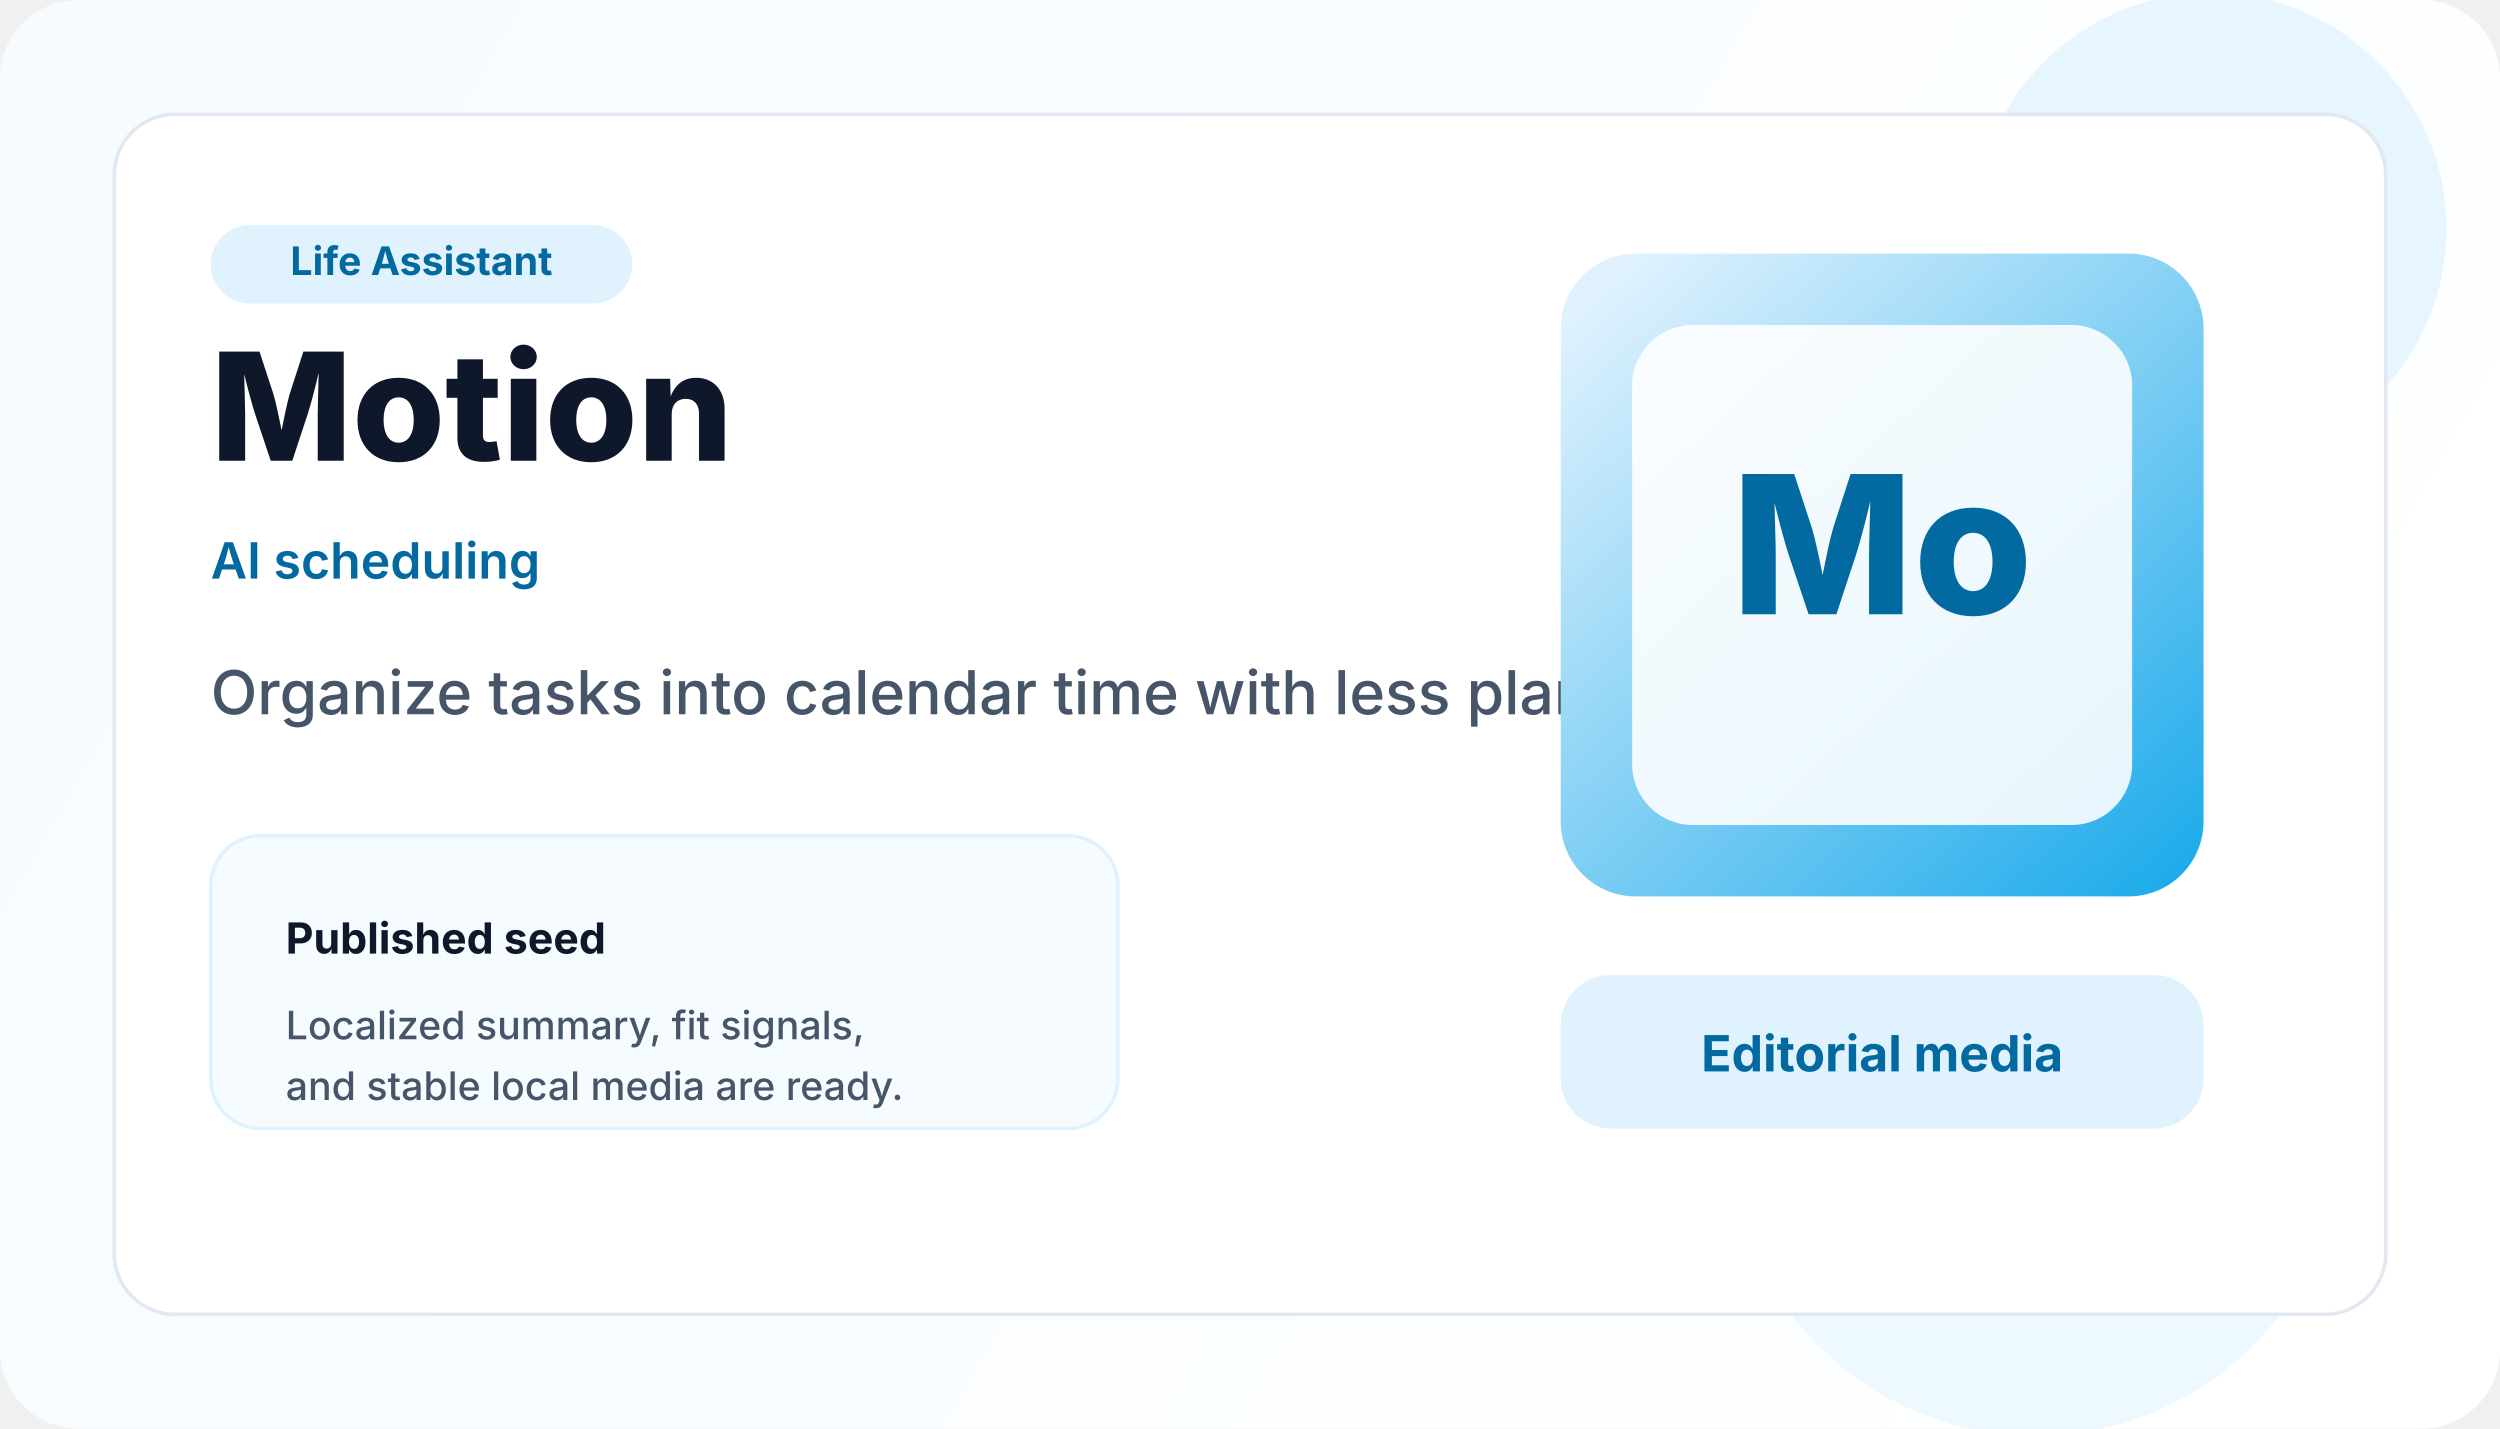
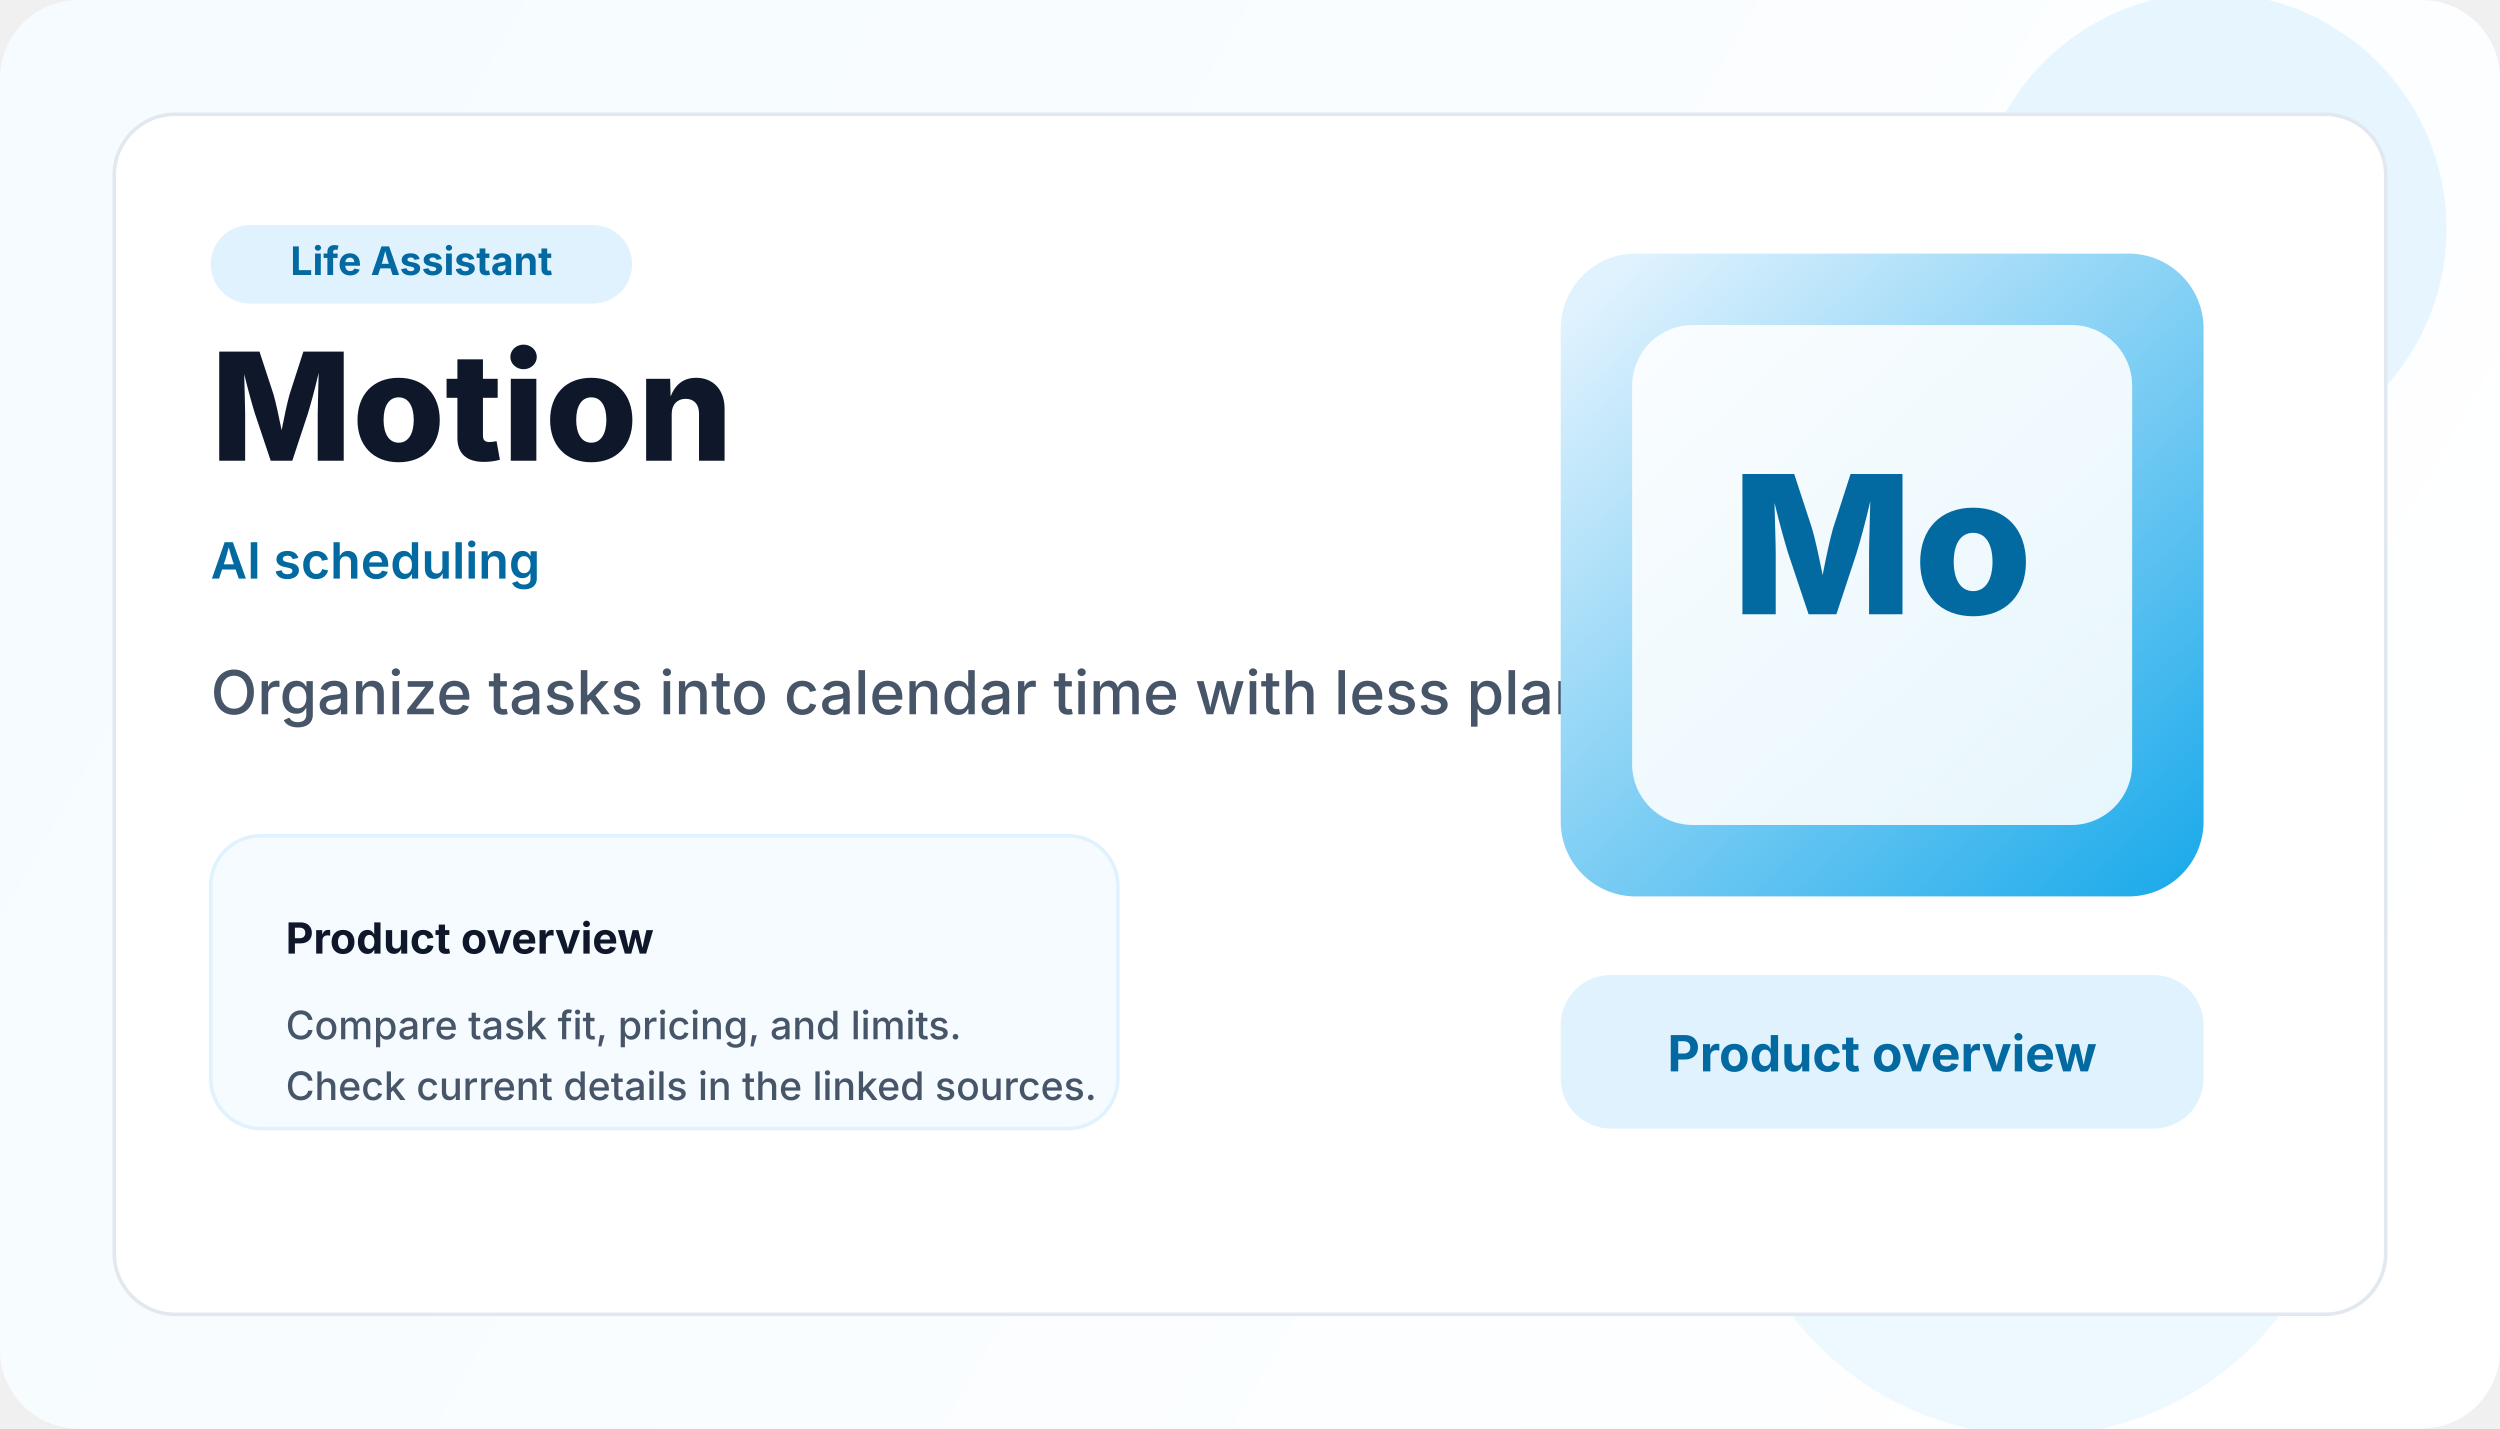
<svg xmlns="http://www.w3.org/2000/svg" width="1400" height="800" viewBox="0 0 1400 800" fill="none">
  <defs>
    <linearGradient id="canvas-motion" x1="64" y1="48" x2="1288" y2="748" gradientUnits="userSpaceOnUse">
      <stop stop-color="#f5fbff" />
      <stop offset="1" stop-color="#ffffff" />
    </linearGradient>
    <linearGradient id="panel-motion" x1="910" y1="148" x2="1248" y2="520" gradientUnits="userSpaceOnUse">
      <stop stop-color="#e0f2fe" />
      <stop offset="1" stop-color="#0ea5e9" />
    </linearGradient>
  </defs>
  <rect width="1400" height="800" rx="44" fill="url(#canvas-motion)" />
  <circle cx="1238" cy="128" r="132" fill="#e0f2fe" fill-opacity="0.78" />
  <circle cx="1140" cy="632" r="172" fill="#e0f2fe" fill-opacity="0.55" />
  <rect x="64" y="64" width="1272" height="672" rx="34" fill="white" stroke="#e2e8f0" stroke-width="2" />
  <rect x="118" y="126" width="236" height="44" rx="22" fill="#e0f2fe" />
  <text x="236" y="154" text-anchor="middle" font-family="Inter, Arial, sans-serif" font-size="22" font-weight="700" fill="#0369a1">Life Assistant</text>
  <text x="118" y="258" font-family="Inter, Arial, sans-serif" font-size="84" font-weight="800" fill="#0f172a">Motion</text>
  <text x="118" y="324" font-family="Inter, Arial, sans-serif" font-size="28" font-weight="600" fill="#0369a1">AI scheduling</text>
  <text x="118" y="400" font-family="Inter, Arial, sans-serif" font-size="34" font-weight="500" fill="#475569">Organize tasks into calendar time with less planning overhead</text>
  <rect x="118" y="468" width="508" height="164" rx="28" fill="#f5fbff" stroke="#e0f2fe" stroke-width="2" />
-   <text x="160" y="534" font-family="Inter, Arial, sans-serif" font-size="24" font-weight="700" fill="#0f172a">Published seed</text>
-   <text x="160" y="582" font-family="Inter, Arial, sans-serif" font-size="22" font-weight="500" fill="#475569">Localized summary, fit signals,</text>
-   <text x="160" y="616" font-family="Inter, Arial, sans-serif" font-size="22" font-weight="500" fill="#475569">and stable local media are ready.</text>
+   <text x="160" y="534" font-family="Inter, Arial, sans-serif" font-size="24" font-weight="700" fill="#0f172a">Product overview</text>
+   <text x="160" y="582" font-family="Inter, Arial, sans-serif" font-size="22" font-weight="500" fill="#475569">Compare task fit, pricing, and limits.</text>
+   <text x="160" y="616" font-family="Inter, Arial, sans-serif" font-size="22" font-weight="500" fill="#475569">Check current details in the linked sources.</text>
  <rect x="874" y="142" width="360" height="360" rx="42" fill="url(#panel-motion)" />
  <rect x="914" y="182" width="280" height="280" rx="34" fill="rgba(255,255,255,0.88)" />
  <text x="1054" y="344" text-anchor="middle" font-family="Inter, Arial, sans-serif" font-size="108" font-weight="800" fill="#0369a1">Mo</text>
  <rect x="874" y="546" width="360" height="86" rx="28" fill="#e0f2fe" />
-   <text x="1054" y="600" text-anchor="middle" font-family="Inter, Arial, sans-serif" font-size="28" font-weight="700" fill="#0369a1">Editorial media</text>
+   <text x="1054" y="600" text-anchor="middle" font-family="Inter, Arial, sans-serif" font-size="28" font-weight="700" fill="#0369a1">Product overview</text>
</svg>
